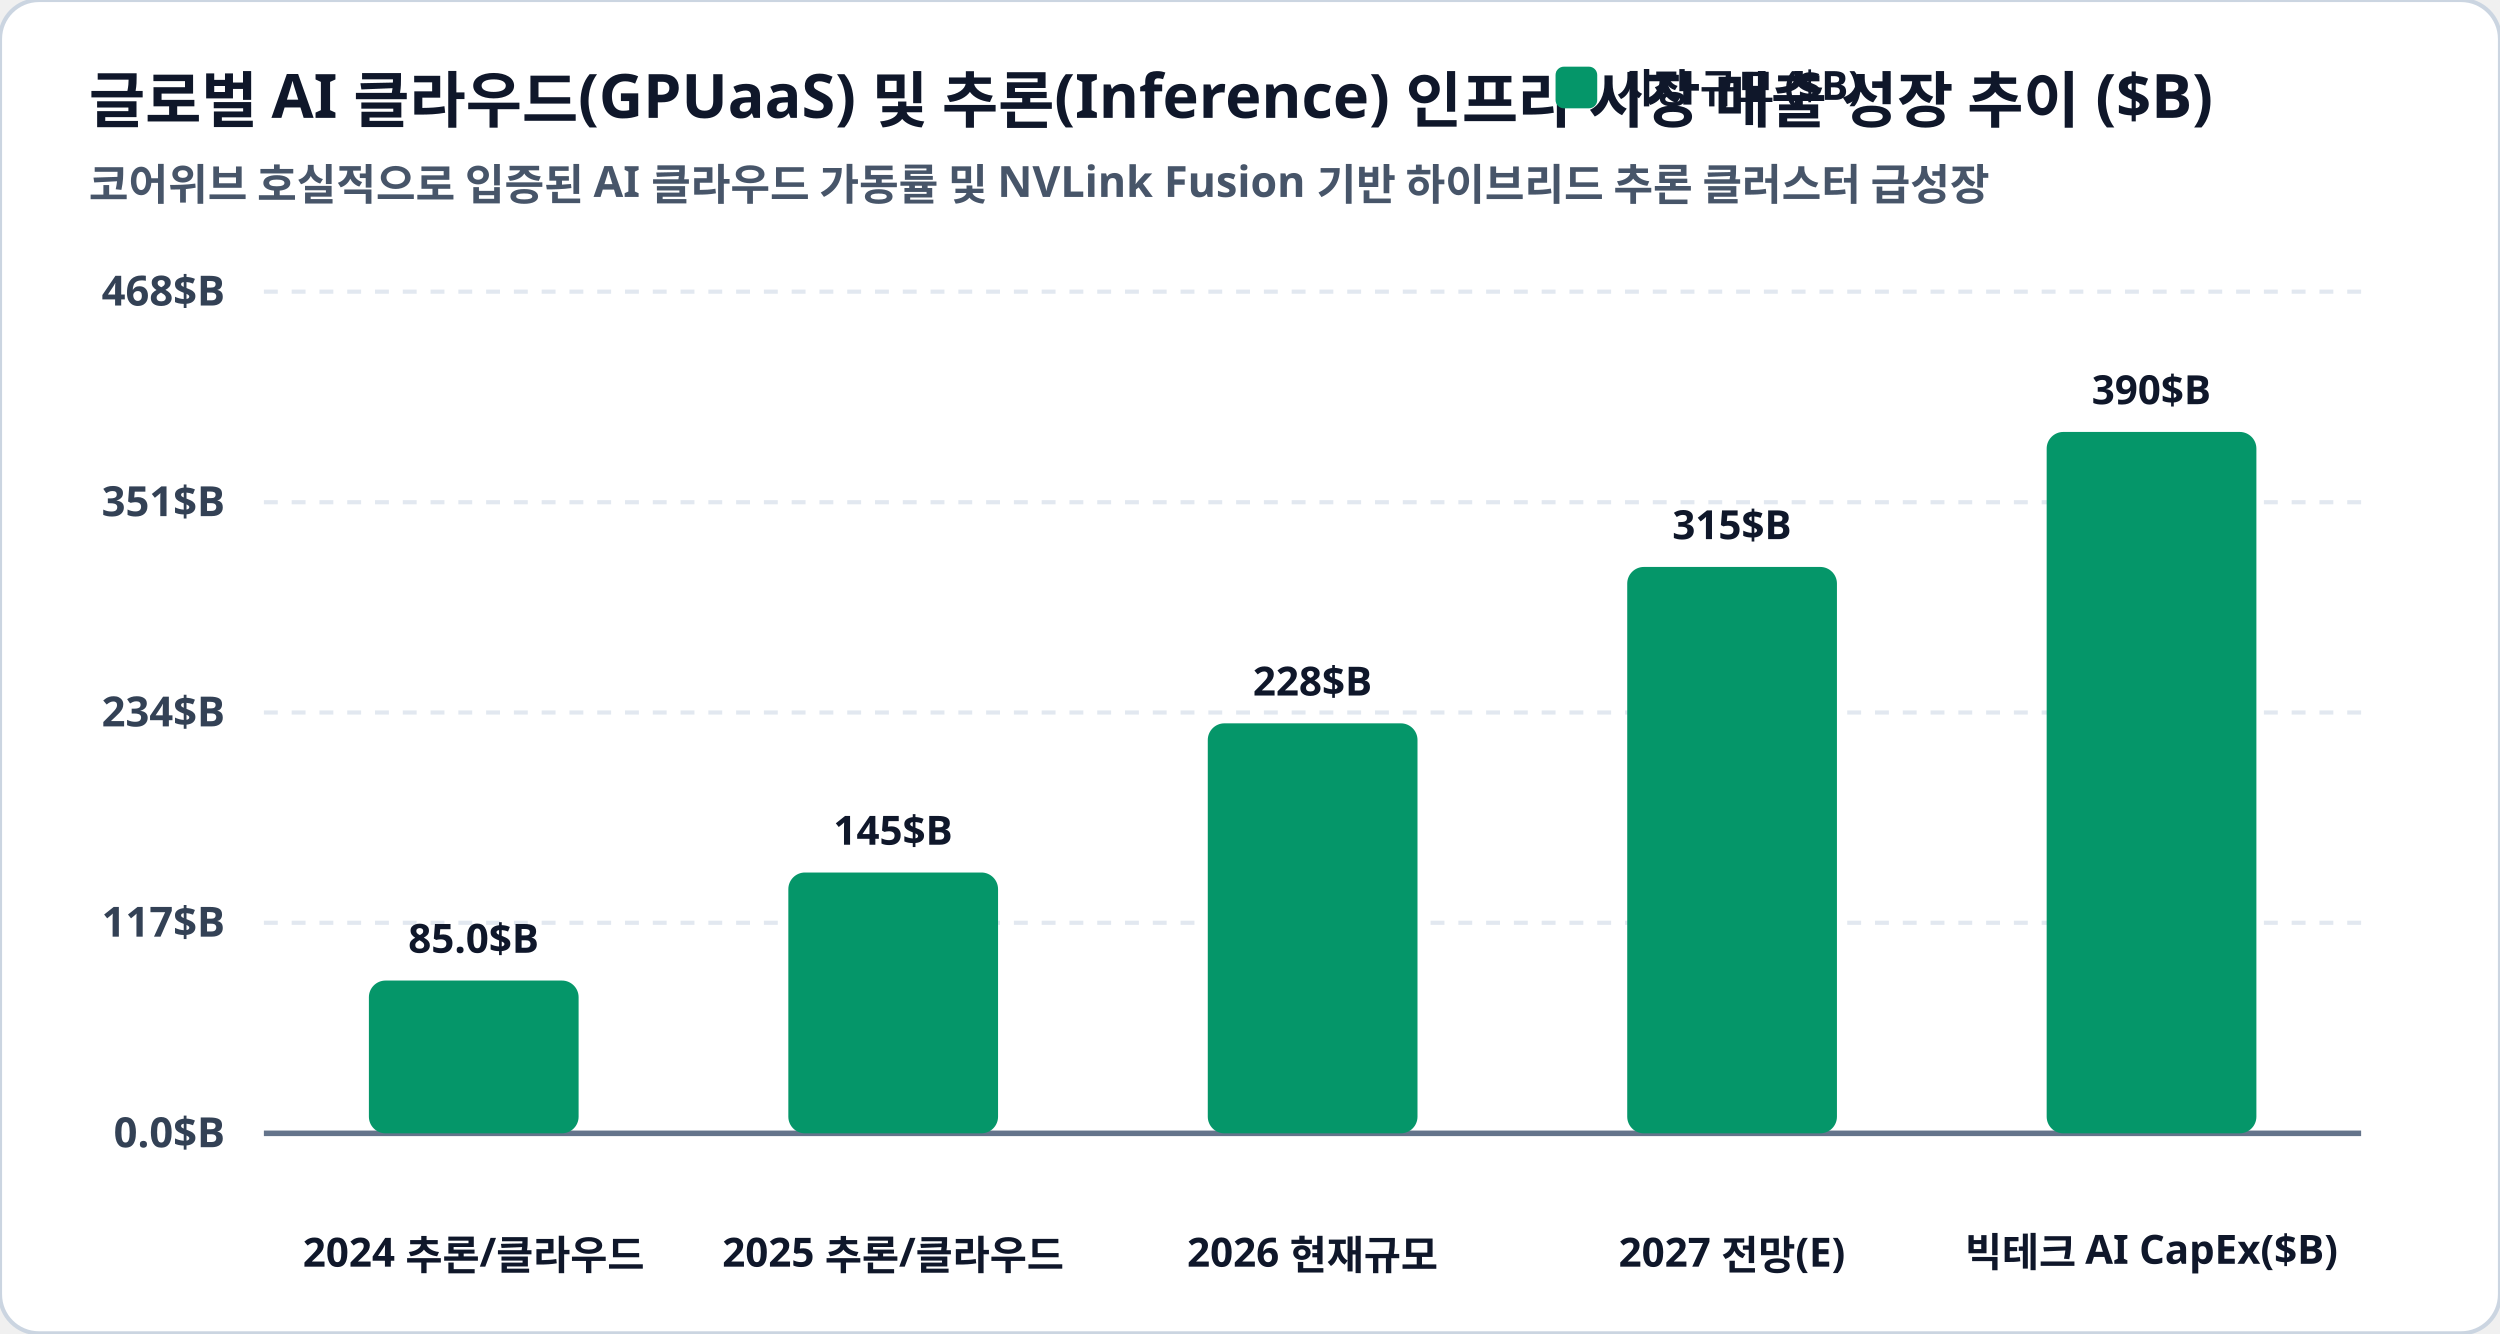
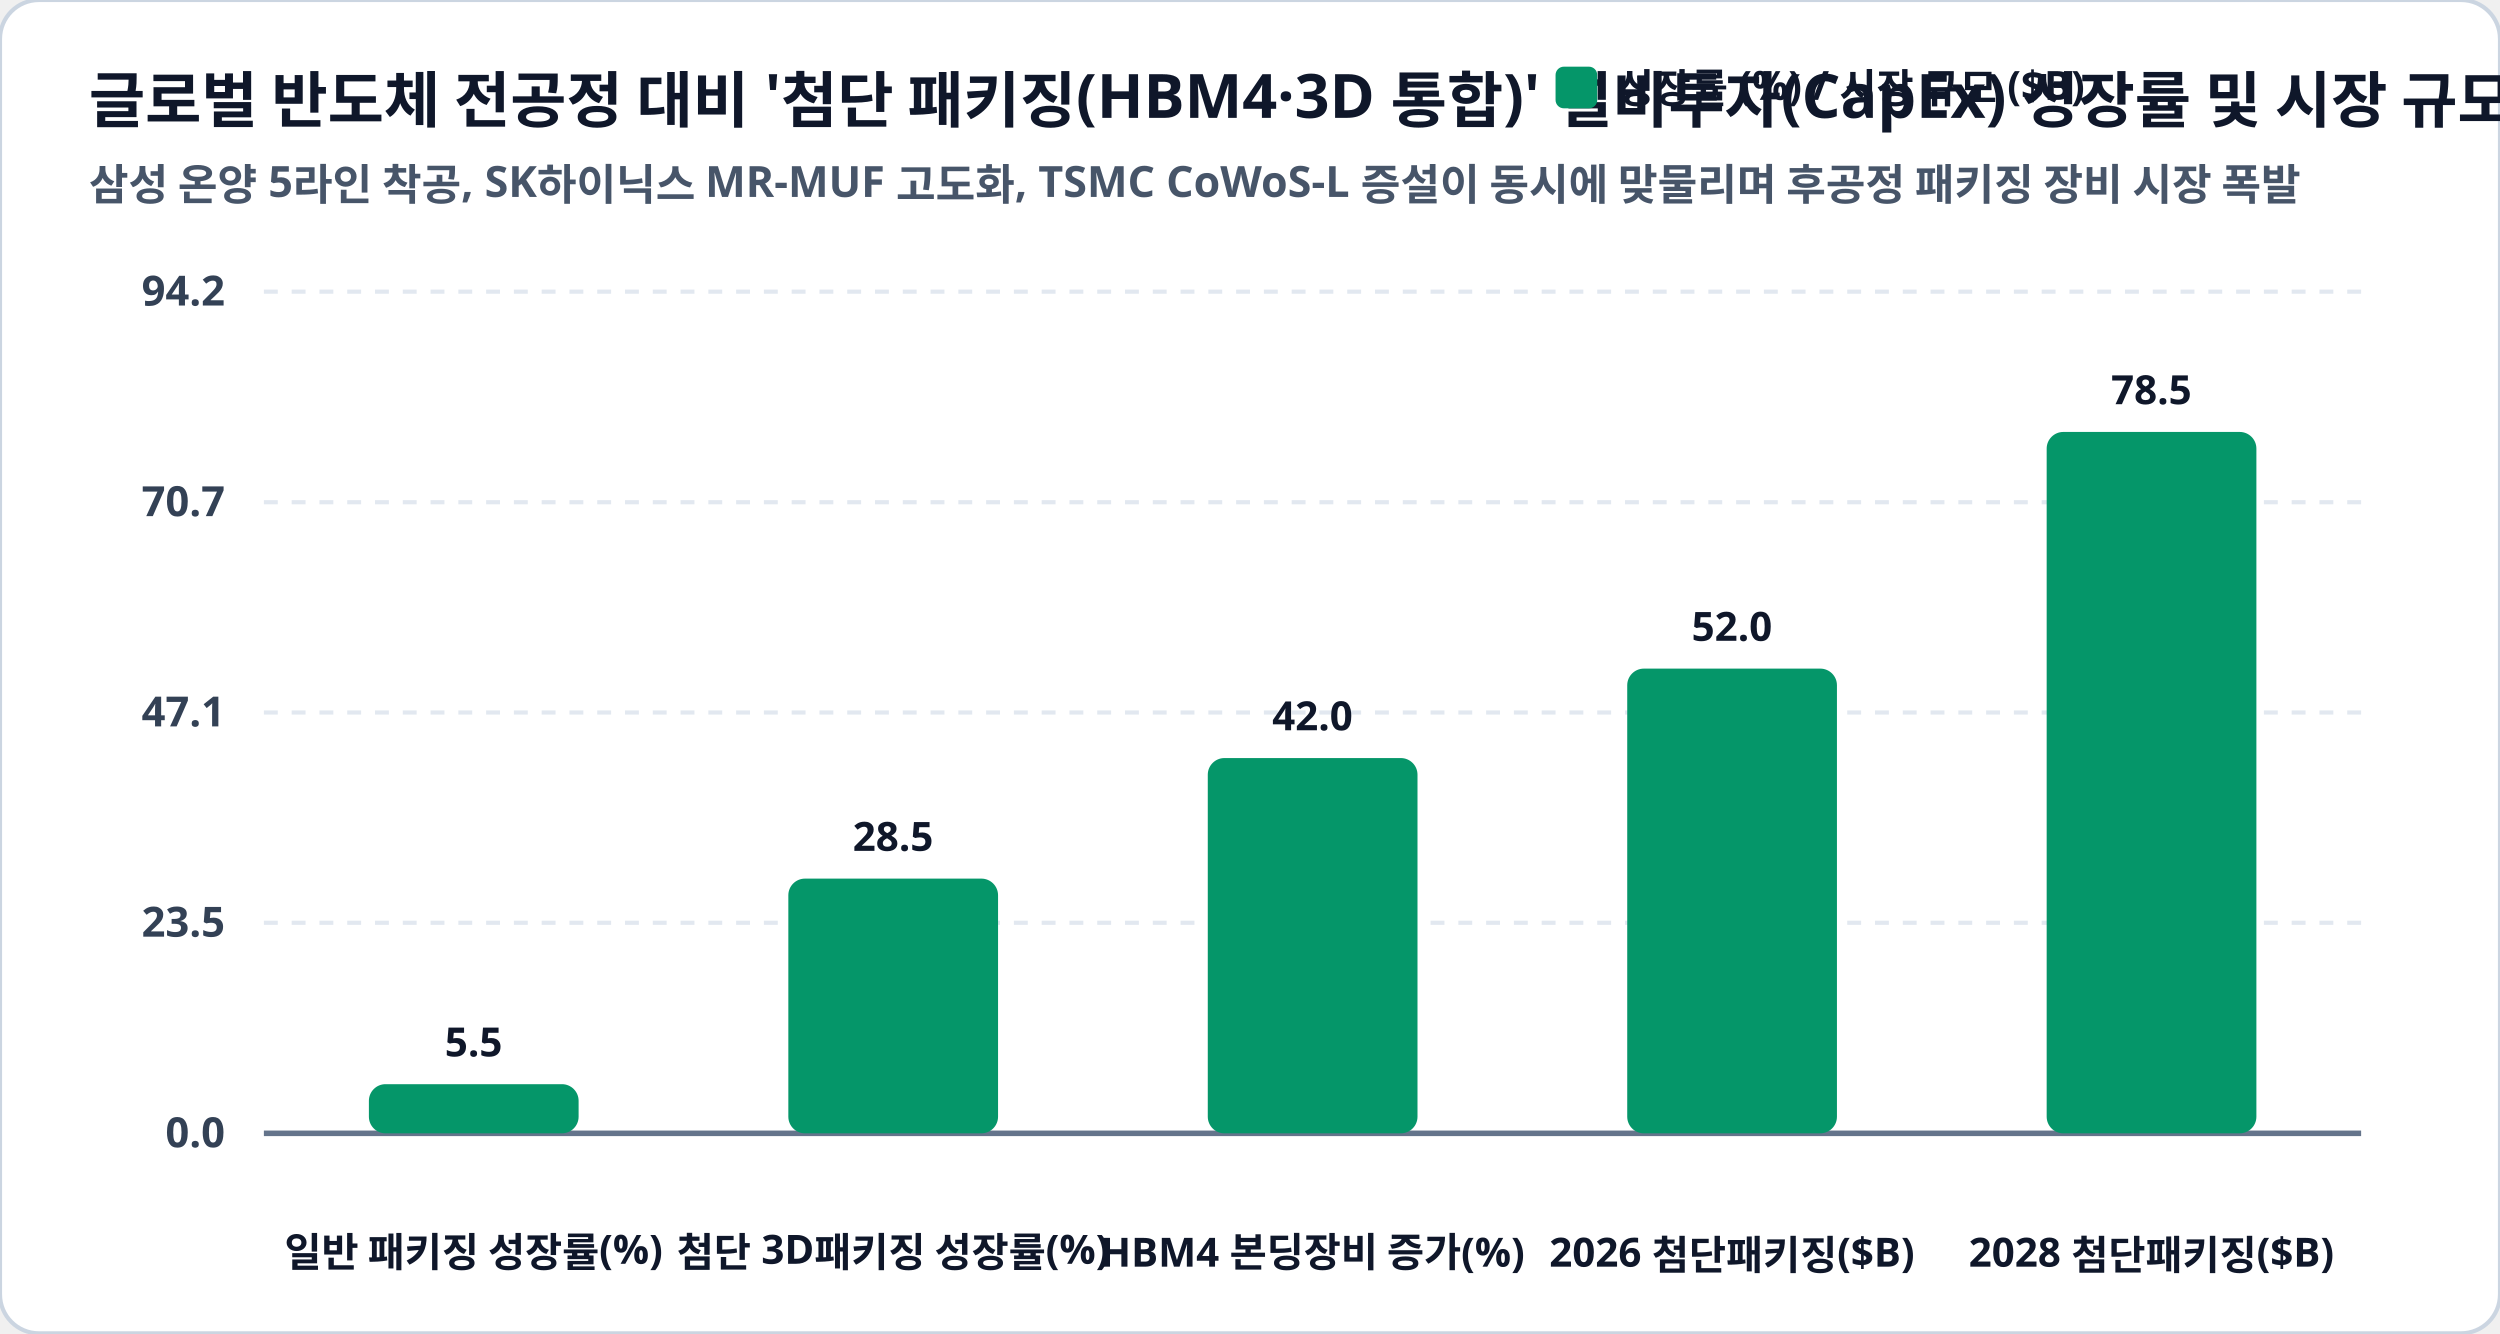
<svg xmlns="http://www.w3.org/2000/svg" viewBox="0 0 900 480" width="100%" height="100%">
  <rect width="900" height="480" rx="14" fill="#ffffff" stroke="#cbd5e1" stroke-width="1.5" />
-   <text x="32" y="44" fill="#0f172a" font-family="Pretendard, sans-serif" font-size="22" font-weight="900">글로벌 AI 클라우드(GPUaaS) 및 추론(Inference) 인프라 시장 매출 성장 추이 ($B)</text>
-   <text x="32" y="72" fill="#475569" font-family="Pretendard, sans-serif" font-size="15.5" font-weight="600">코어위브 호실적으로 입증된 AI 클라우드 가동률 및 NVLink Fusion 기반 하이브리드 추론 클러스터 급성장</text>
+   <text x="32" y="44" fill="#0f172a" font-family="Pretendard, sans-serif" font-size="22" font-weight="900">글로벌 반도체 전공정 대비 '첨단 패키징(HBM4·3D 통합)' 설비투자(CapEx) 성장률 및 시장 규모 비교</text>
+   <text x="32" y="72" fill="#475569" font-family="Pretendard, sans-serif" font-size="15.5" font-weight="600">삼성 온양 5라인 착공, SK하이닉스 MR-MUF 고도화, TSMC CoWoS-L 증설이 동시에 맞물리며 후공정 패키징 장비 시장 폭발</text>
  <rect x="560" y="24" width="15" height="15" rx="3" fill="#059669" />
-   <text x="582" y="37" fill="#0f172a" font-family="Pretendard, sans-serif" font-size="14.5" font-weight="800">시장 규모 ($B)</text>
+   <text x="582" y="37" fill="#0f172a" font-family="Pretendard, sans-serif" font-size="14.5" font-weight="800">성장률 (%) / 시장 규모 ($B)</text>
  <line x1="95" y1="105.0" x2="850" y2="105.0" stroke="#e2e8f0" stroke-width="1.5" stroke-dasharray="5,5" />
-   <text x="81" y="110.0" fill="#334155" font-family="Pretendard, sans-serif" font-size="15" font-weight="700" text-anchor="end">468$B</text>
+   <text x="81" y="110.0" fill="#334155" font-family="Pretendard, sans-serif" font-size="15" font-weight="700" text-anchor="end">94.2</text>
  <line x1="95" y1="180.8" x2="850" y2="180.8" stroke="#e2e8f0" stroke-width="1.5" stroke-dasharray="5,5" />
-   <text x="81" y="185.8" fill="#334155" font-family="Pretendard, sans-serif" font-size="15" font-weight="700" text-anchor="end">351$B</text>
+   <text x="81" y="185.8" fill="#334155" font-family="Pretendard, sans-serif" font-size="15" font-weight="700" text-anchor="end">70.7</text>
  <line x1="95" y1="256.5" x2="850" y2="256.5" stroke="#e2e8f0" stroke-width="1.5" stroke-dasharray="5,5" />
-   <text x="81" y="261.5" fill="#334155" font-family="Pretendard, sans-serif" font-size="15" font-weight="700" text-anchor="end">234$B</text>
+   <text x="81" y="261.5" fill="#334155" font-family="Pretendard, sans-serif" font-size="15" font-weight="700" text-anchor="end">47.1</text>
  <line x1="95" y1="332.2" x2="850" y2="332.2" stroke="#e2e8f0" stroke-width="1.5" stroke-dasharray="5,5" />
-   <text x="81" y="337.2" fill="#334155" font-family="Pretendard, sans-serif" font-size="15" font-weight="700" text-anchor="end">117$B</text>
+   <text x="81" y="337.2" fill="#334155" font-family="Pretendard, sans-serif" font-size="15" font-weight="700" text-anchor="end">23.5</text>
  <line x1="95" y1="408.0" x2="850" y2="408.0" stroke="#e2e8f0" stroke-width="1.5" stroke-dasharray="5,5" />
-   <text x="81" y="413.0" fill="#334155" font-family="Pretendard, sans-serif" font-size="15" font-weight="700" text-anchor="end">0.0$B</text>
+   <text x="81" y="413.0" fill="#334155" font-family="Pretendard, sans-serif" font-size="15" font-weight="700" text-anchor="end">0.0</text>
  <line x1="95" y1="408.0" x2="850" y2="408.0" stroke="#64748b" stroke-width="2" />
-   <rect x="132.8" y="353.0" width="75.5" height="55.0" rx="6" fill="#059669" />
-   <text x="170.5" y="343.0" fill="#0f172a" font-family="Pretendard, sans-serif" font-size="14.5" font-weight="800" text-anchor="middle">85.0$B</text>
-   <text x="170.5" y="456" fill="#0f172a" font-family="Pretendard, sans-serif" font-size="14.5" font-weight="800" text-anchor="middle">2024 추론/클라우드</text>
-   <rect x="283.8" y="314.1" width="75.5" height="93.9" rx="6" fill="#059669" />
-   <text x="321.5" y="304.1" fill="#0f172a" font-family="Pretendard, sans-serif" font-size="14.5" font-weight="800" text-anchor="middle">145$B</text>
-   <text x="321.5" y="456" fill="#0f172a" font-family="Pretendard, sans-serif" font-size="14.5" font-weight="800" text-anchor="middle">2025 추론/클라우드</text>
-   <rect x="434.8" y="260.4" width="75.5" height="147.6" rx="6" fill="#059669" />
-   <text x="472.5" y="250.4" fill="#0f172a" font-family="Pretendard, sans-serif" font-size="14.5" font-weight="800" text-anchor="middle">228$B</text>
-   <text x="472.5" y="456" fill="#0f172a" font-family="Pretendard, sans-serif" font-size="14.5" font-weight="800" text-anchor="middle">2026 현재규모</text>
-   <rect x="585.8" y="204.1" width="75.5" height="203.9" rx="6" fill="#059669" />
-   <text x="623.5" y="194.1" fill="#0f172a" font-family="Pretendard, sans-serif" font-size="14.5" font-weight="800" text-anchor="middle">315$B</text>
-   <text x="623.5" y="456" fill="#0f172a" font-family="Pretendard, sans-serif" font-size="14.5" font-weight="800" text-anchor="middle">2027 전망(E)</text>
+   <rect x="132.8" y="390.3" width="75.5" height="17.7" rx="6" fill="#059669" />
+   <text x="170.5" y="380.3" fill="#0f172a" font-family="Pretendard, sans-serif" font-size="14.5" font-weight="800" text-anchor="middle">5.5</text>
+   <text x="170.5" y="456" fill="#0f172a" font-family="Pretendard, sans-serif" font-size="14.5" font-weight="800" text-anchor="middle">일반 패키징 성장률(%)</text>
+   <rect x="283.8" y="316.3" width="75.5" height="91.7" rx="6" fill="#059669" />
+   <text x="321.5" y="306.3" fill="#0f172a" font-family="Pretendard, sans-serif" font-size="14.5" font-weight="800" text-anchor="middle">28.5</text>
+   <text x="321.5" y="456" fill="#0f172a" font-family="Pretendard, sans-serif" font-size="14.5" font-weight="800" text-anchor="middle">첨단 3D패키징 성장률(%)</text>
+   <rect x="434.8" y="272.9" width="75.5" height="135.1" rx="6" fill="#059669" />
+   <text x="472.5" y="262.9" fill="#0f172a" font-family="Pretendard, sans-serif" font-size="14.5" font-weight="800" text-anchor="middle">42.0</text>
+   <text x="472.5" y="456" fill="#0f172a" font-family="Pretendard, sans-serif" font-size="14.5" font-weight="800" text-anchor="middle">HBM4 본딩장비 증가(%)</text>
+   <rect x="585.8" y="240.7" width="75.5" height="167.3" rx="6" fill="#059669" />
+   <text x="623.5" y="230.7" fill="#0f172a" font-family="Pretendard, sans-serif" font-size="14.5" font-weight="800" text-anchor="middle">52.0</text>
+   <text x="623.5" y="456" fill="#0f172a" font-family="Pretendard, sans-serif" font-size="14.5" font-weight="800" text-anchor="middle">2026 첨단패키징($B)</text>
  <rect x="736.8" y="155.5" width="75.5" height="252.5" rx="6" fill="#059669" />
-   <text x="774.5" y="145.5" fill="#0f172a" font-family="Pretendard, sans-serif" font-size="14.5" font-weight="800" text-anchor="middle">390$B</text>
-   <text x="774.5" y="456" fill="#0f172a" font-family="Pretendard, sans-serif" font-size="14.5" font-weight="800" text-anchor="middle">빅테크 AI CapEx($B)</text>
+   <text x="774.5" y="145.5" fill="#0f172a" font-family="Pretendard, sans-serif" font-size="14.5" font-weight="800" text-anchor="middle">78.5</text>
+   <text x="774.5" y="456" fill="#0f172a" font-family="Pretendard, sans-serif" font-size="14.5" font-weight="800" text-anchor="middle">2028 첨단패키징($B)</text>
</svg>
